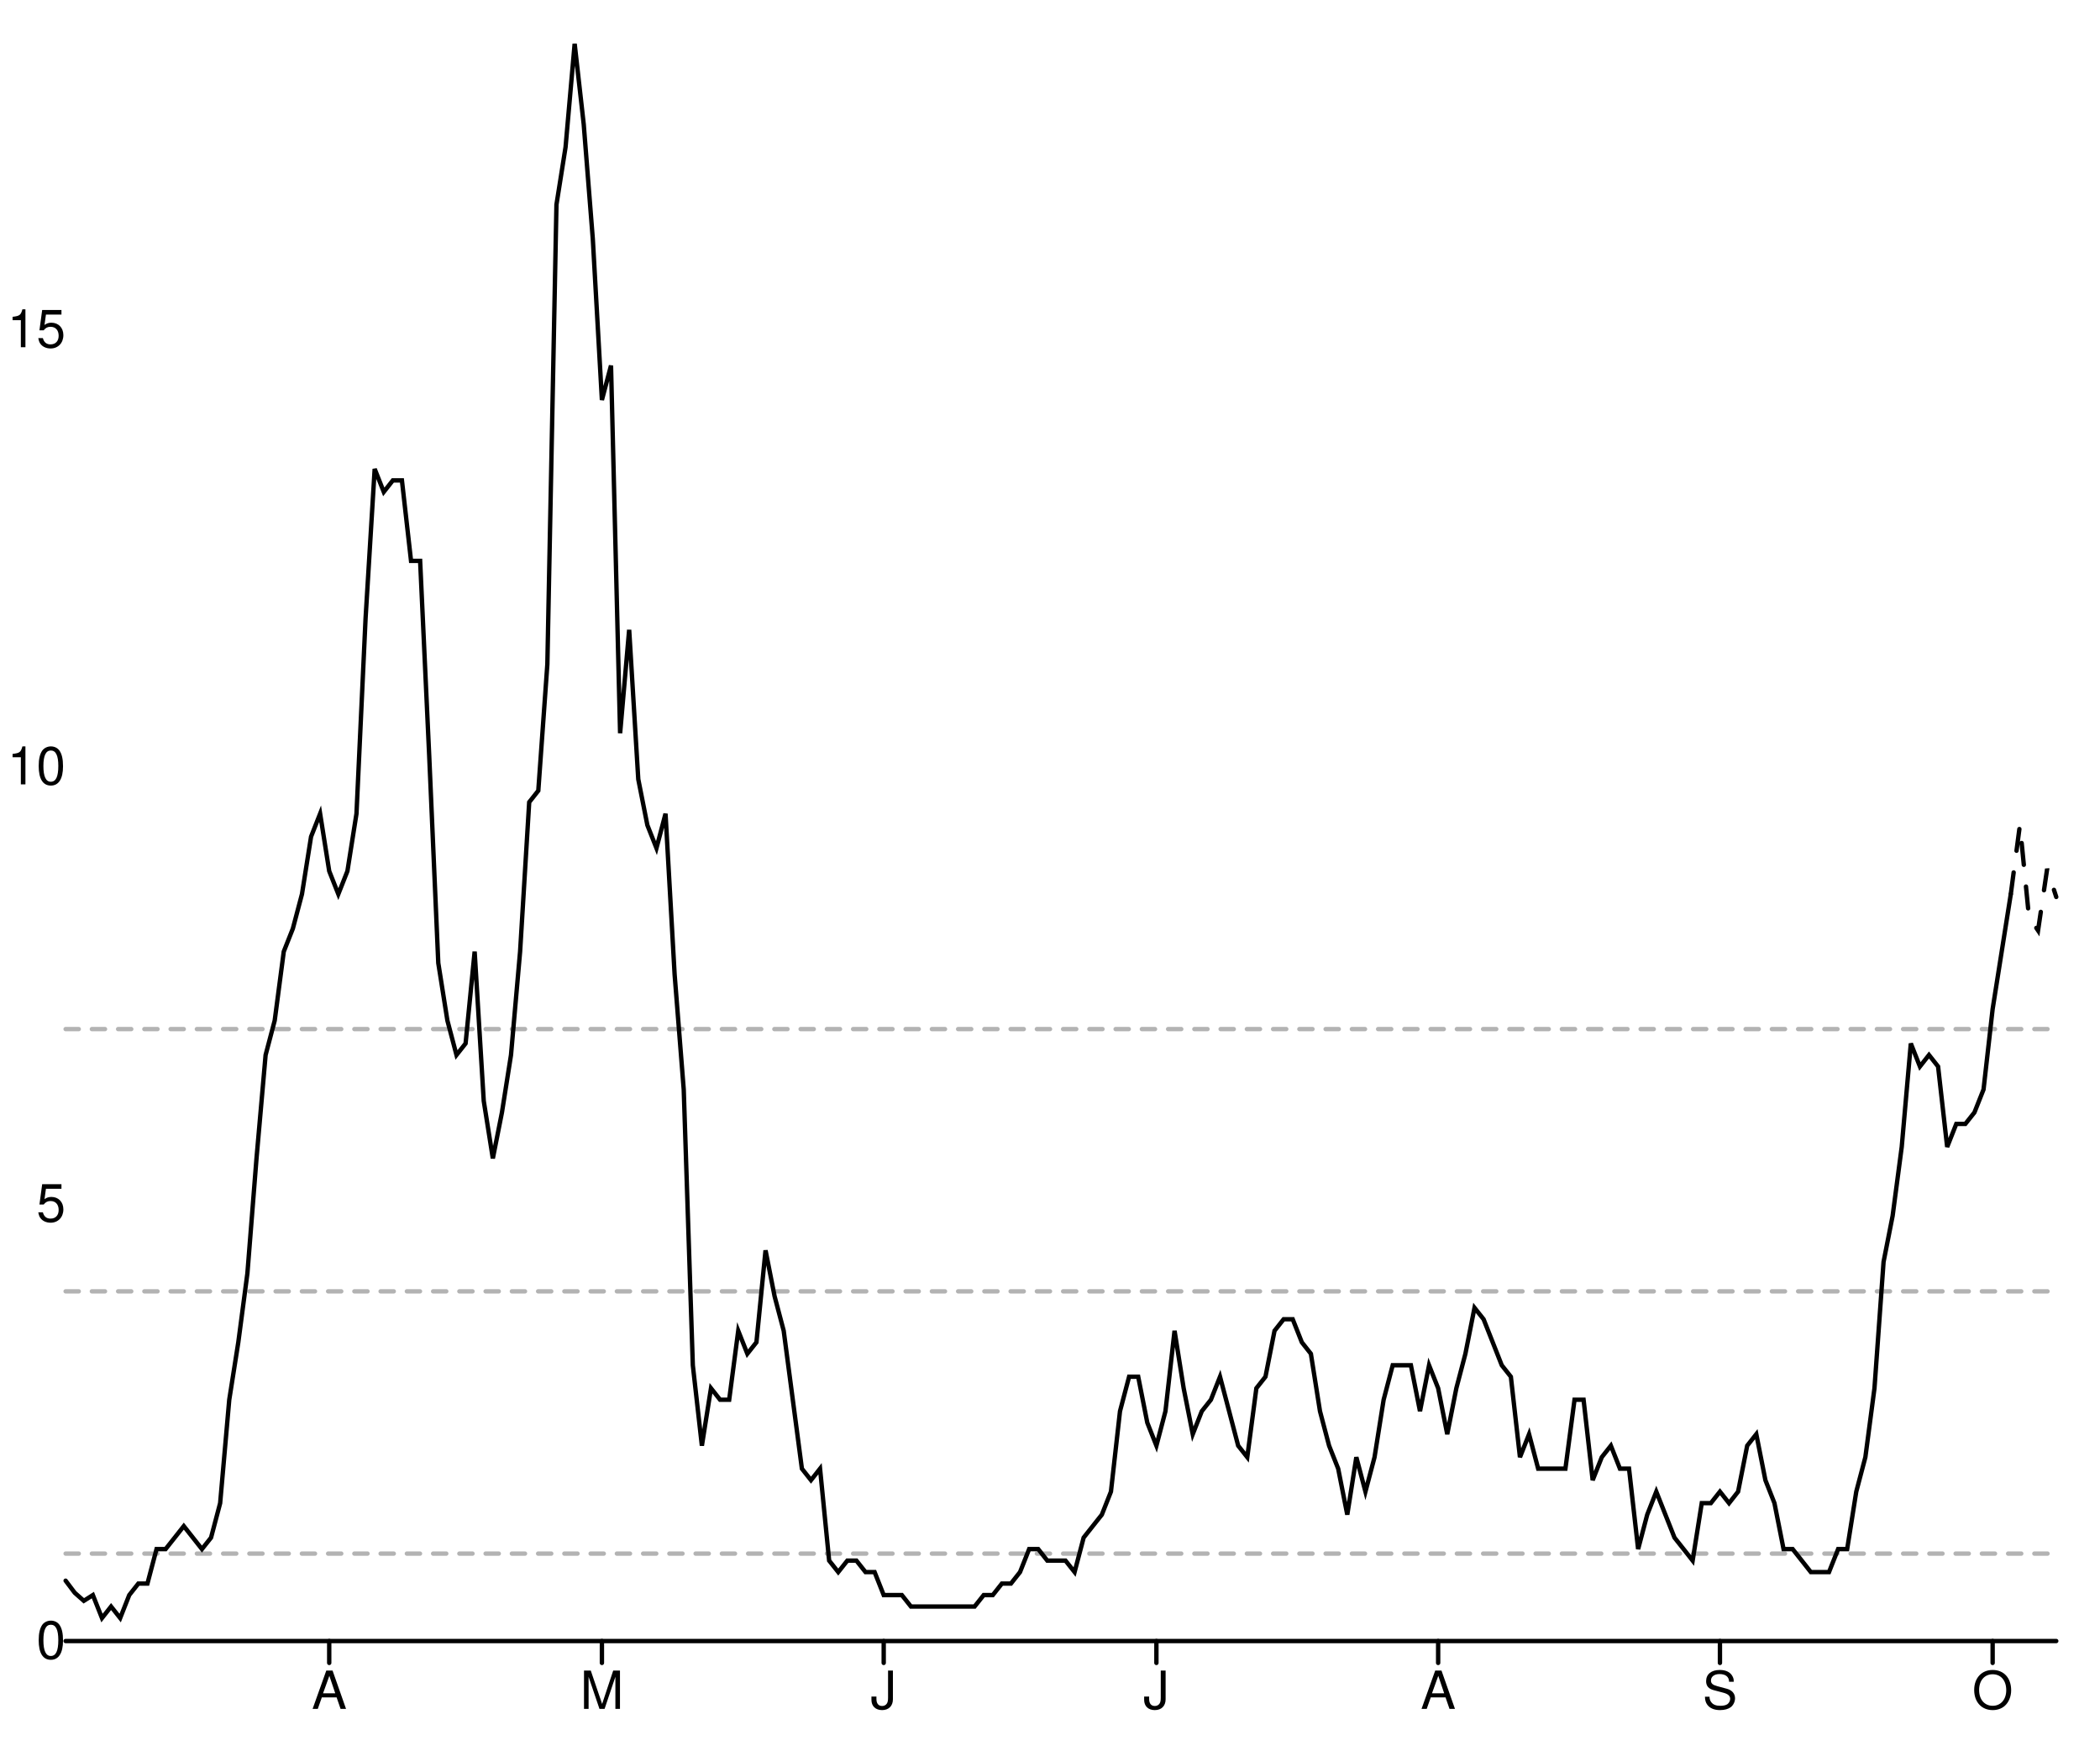
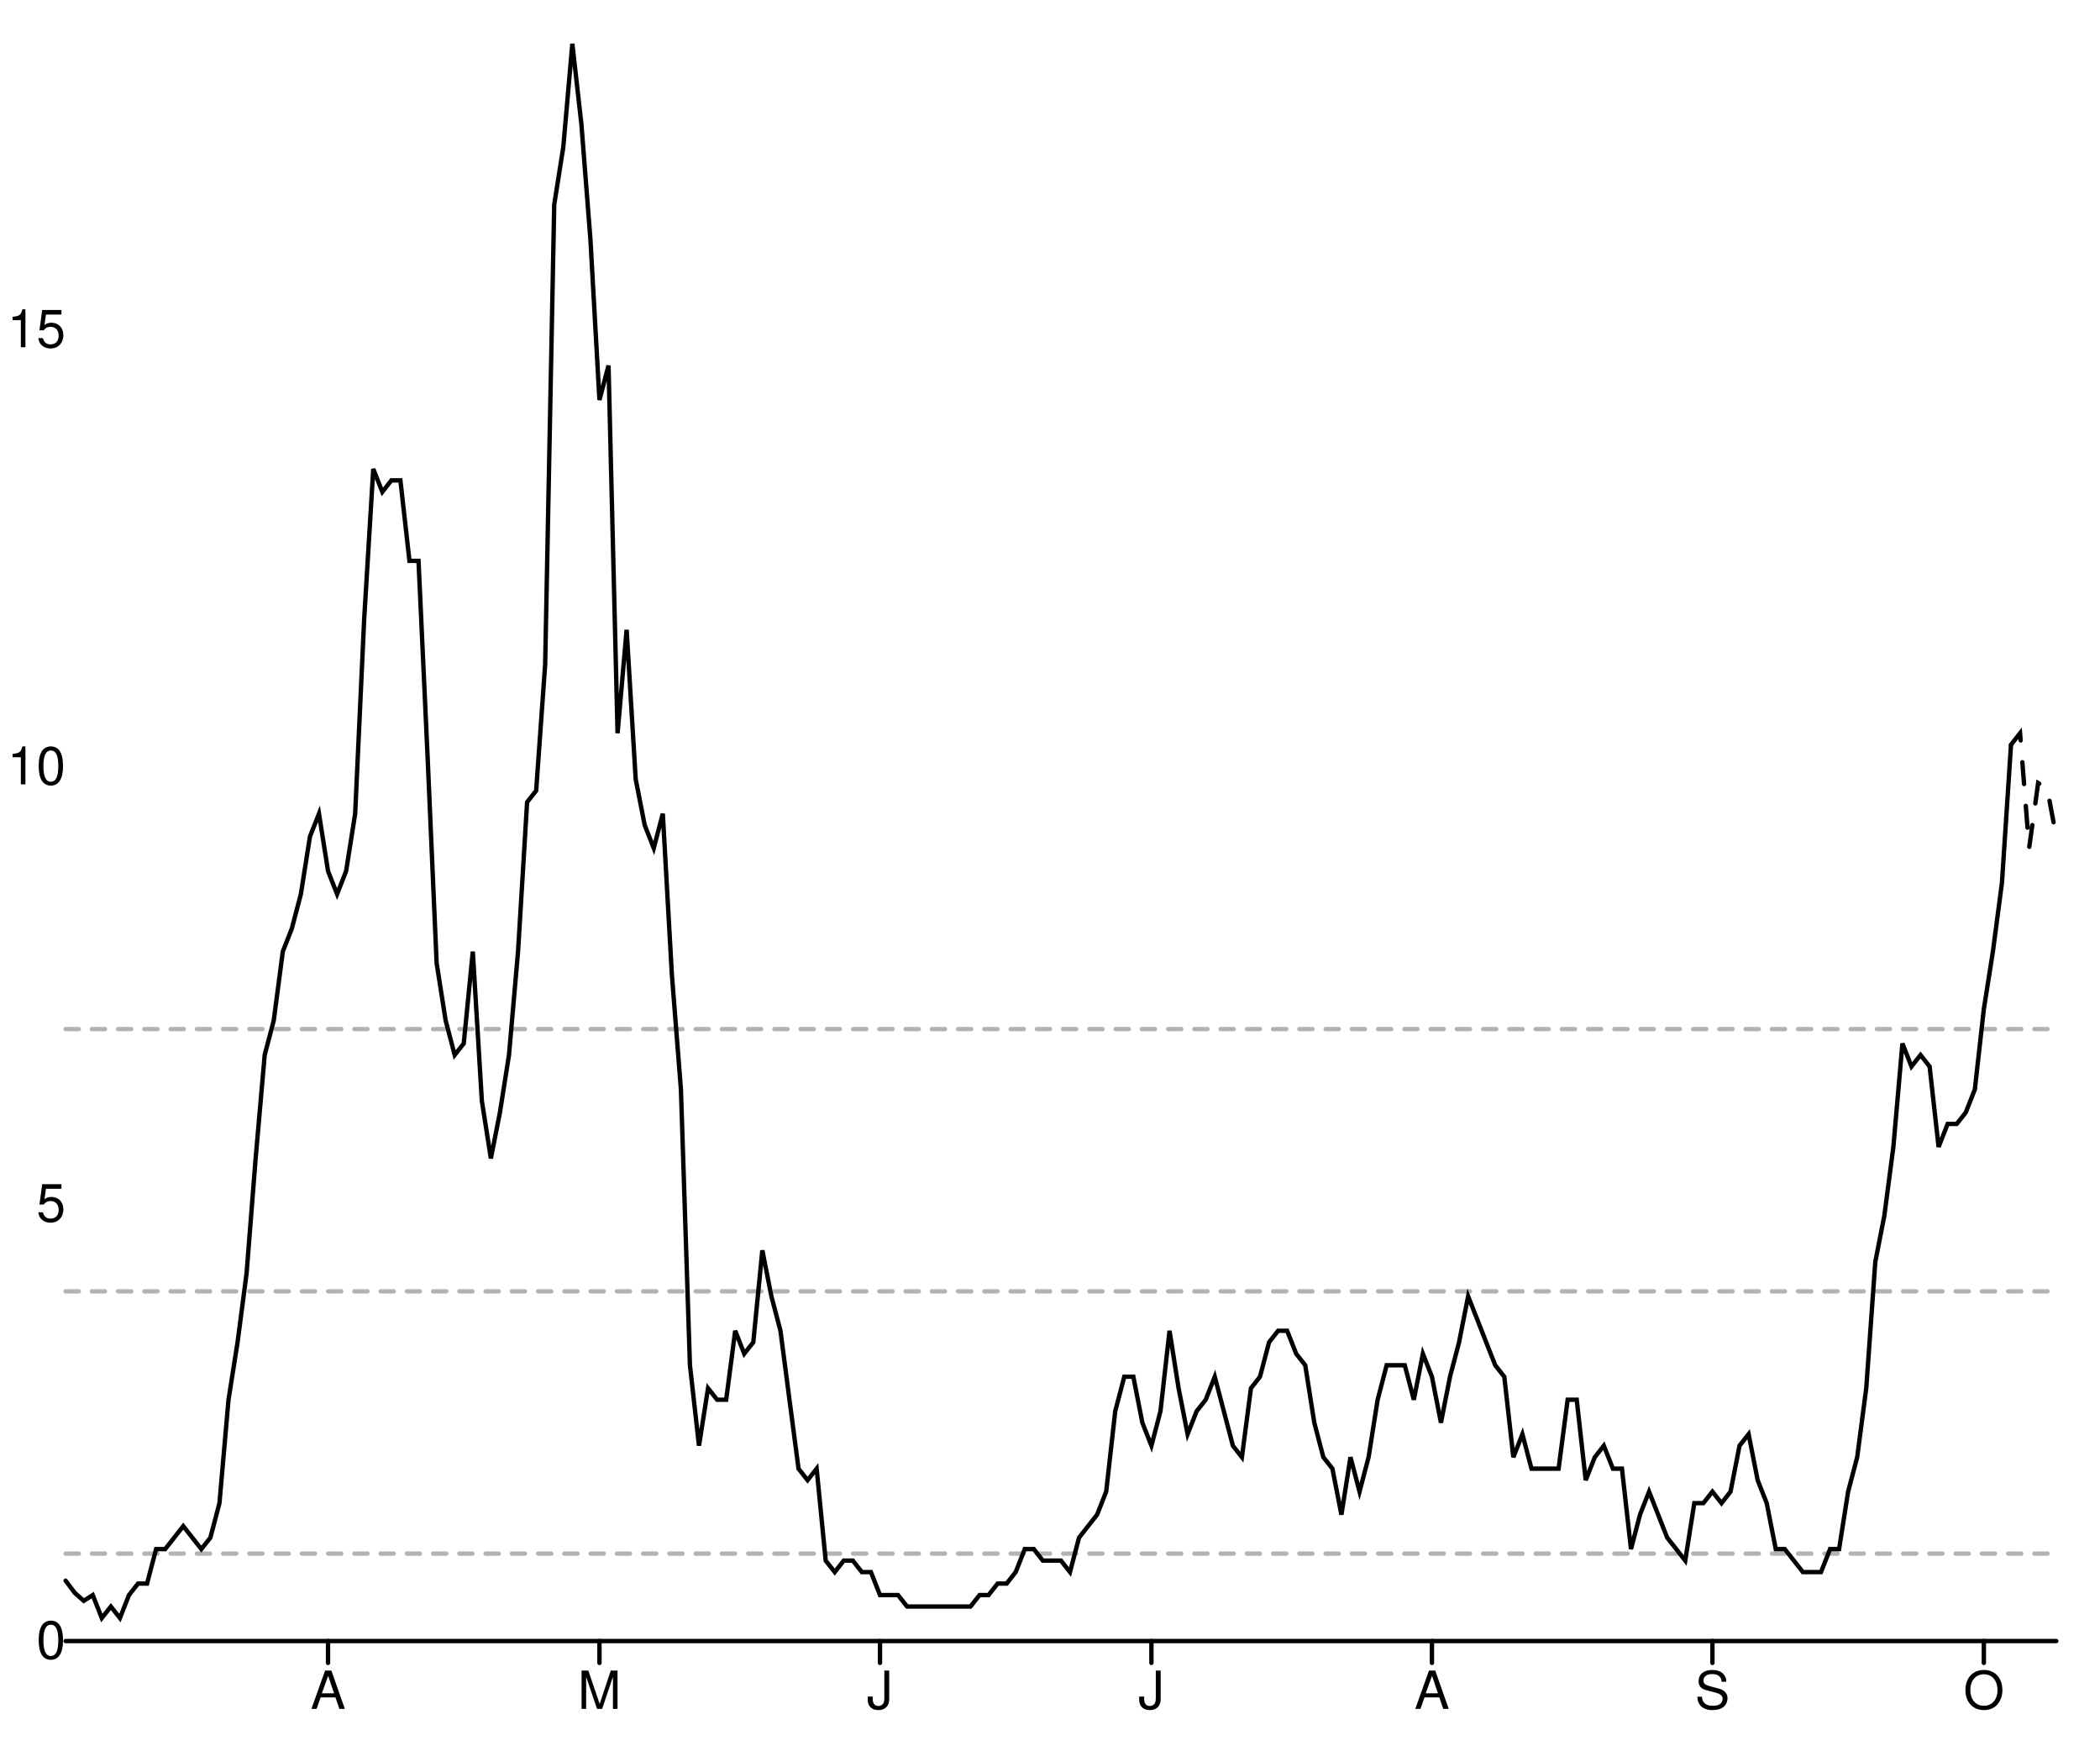
<svg xmlns="http://www.w3.org/2000/svg" width="480" height="400" viewBox="0 0 480 400" style="overflow:display" preserveAspectRatio="xMinYMin meet" overflow="visible">
  <defs>
    <style>
	.data-series path.line { fill-opacity: 0; stroke: black; }
	.data-series path.line.dotted { stroke-dasharray: 12 20 }
	.data-series circle { display: none; }
	.data-series:hover path.line, .data-series.on path.line { stroke-width: 1; }
	.data-series:hover circle, .data-series.on circle { display: inline; }
	.data-series circle:hover, .data-series circle.on { r: 1px!important; }
	.graph-grid { font-family: "Helvetica Neue",Helvetica,Arial,"Lucida Grande",sans-serif; }
	.graph-grid line { stroke: black; stroke-width: 1; stroke-linecap: round; }
	.graph-grid.graph-grid-x text { text-anchor: middle; dominant-baseline: hanging; transform: translateY(10px); }
	.graph-grid.graph-grid-y text { text-anchor: end; dominant-baseline: middle; transform: translateX(-10px); }
	</style>
  </defs>
  <g class="graph-grid graph-grid-y">
    <line x1="15.00" y1="375.00" x2="470.00" y2="375.00" data-left="15" />
    <text x="25" y="375" text-anchor="end">0</text>
    <text x="25" y="275.114" text-anchor="end">5</text>
    <text x="25" y="175.228" text-anchor="end">10</text>
    <text x="25" y="75.343" text-anchor="end">15</text>
    <text style="text-anchor:middle;dominant-baseline:hanging;font-weight:bold;transform: translateY(192.5px) rotate(-90deg);" />
  </g>
  <g class="graph-grid graph-grid-x">
-     <line class="tick" x1="75.25" y1="375.00" x2="75.25" y2="380.00" />
-     <text x="75.251" y="375" text-anchor="middle">A</text>
-     <line class="tick" x1="137.58" y1="375.00" x2="137.58" y2="380.00" />
-     <text x="137.58" y="375" text-anchor="middle">M</text>
-     <line class="tick" x1="201.99" y1="375.00" x2="201.99" y2="380.00" />
-     <text x="201.986" y="375" text-anchor="middle">J</text>
-     <line class="tick" x1="264.32" y1="375.00" x2="264.32" y2="380.00" />
-     <text x="264.315" y="375" text-anchor="middle">J</text>
-     <line class="tick" x1="328.72" y1="375.00" x2="328.72" y2="380.00" />
-     <text x="328.721" y="375" text-anchor="middle">A</text>
-     <line class="tick" x1="393.13" y1="375.00" x2="393.13" y2="380.00" />
-     <text x="393.128" y="375" text-anchor="middle">S</text>
-     <line class="tick" x1="455.46" y1="375.00" x2="455.46" y2="380.00" />
-     <text x="455.457" y="375" text-anchor="middle">O</text>
+     <line class="tick" x1="74.98" y1="375.00" x2="74.98" y2="380.00" />
+     <text x="74.977" y="375" text-anchor="middle">A</text>
+     <line class="tick" x1="137.02" y1="375.00" x2="137.02" y2="380.00" />
+     <text x="137.023" y="375" text-anchor="middle">M</text>
+     <line class="tick" x1="201.14" y1="375.00" x2="201.14" y2="380.00" />
+     <text x="201.136" y="375" text-anchor="middle">J</text>
+     <line class="tick" x1="263.18" y1="375.00" x2="263.18" y2="380.00" />
+     <text x="263.182" y="375" text-anchor="middle">J</text>
+     <line class="tick" x1="327.30" y1="375.00" x2="327.30" y2="380.00" />
+     <text x="327.295" y="375" text-anchor="middle">A</text>
+     <line class="tick" x1="391.41" y1="375.00" x2="391.41" y2="380.00" />
+     <text x="391.409" y="375" text-anchor="middle">S</text>
+     <line class="tick" x1="453.45" y1="375.00" x2="453.45" y2="380.00" />
+     <text x="453.455" y="375" text-anchor="middle">O</text>
    <text style="text-anchor:middle;dominant-baseline:hanging;font-weight:bold;transform: translateY(192.5px) rotate(-90deg);" />
  </g>
  <g data-series="widespread" class="data-series">
    <path d="M 15.00,235.16L 470.00,235.16" id="E07000028-level-0" class="line" stroke-width="1" stroke-linecap="round" stroke-dasharray="3,3" fill-opacity="0.3" opacity="0.3" />
  </g>
  <g data-series="substantial" class="data-series">
    <path d="M 15.00,295.09L 470.00,295.09" id="E07000028-level-1" class="line" stroke-width="1" stroke-linecap="round" stroke-dasharray="3,3" fill-opacity="0.3" opacity="0.3" />
  </g>
  <g data-series="moderate" class="data-series">
    <path d="M 15.00,355.02L 470.00,355.02" id="E07000028-level-2" class="line" stroke-width="1" stroke-linecap="round" stroke-dasharray="3,3" fill-opacity="0.3" opacity="0.3" />
  </g>
  <g data-series="new-cases" class="data-series">
-     <path d="M 15.00,361.21L 17.08,363.97L 19.16,365.81L 21.23,364.50L 23.31,369.75L 25.39,367.12L 27.47,369.75L 29.54,364.50L 31.62,361.87L 33.70,361.87L 35.78,353.99L 37.85,353.99L 39.93,351.37L 42.01,348.74L 44.09,351.37L 46.16,353.99L 48.24,351.37L 50.32,343.49L 52.40,319.86L 54.47,306.73L 56.55,290.97L 58.63,264.71L 60.71,241.08L 62.79,233.20L 64.86,217.45L 66.94,212.19L 69.02,204.32L 71.10,191.19L 73.17,185.94L 75.25,199.06L 77.33,204.32L 79.41,199.06L 81.48,185.94L 83.56,141.29L 85.64,107.16L 87.72,112.41L 89.79,109.78L 91.87,109.78L 93.95,128.17L 96.03,128.17L 98.11,172.81L 100.18,220.07L 102.26,233.20L 104.34,241.08L 106.42,238.45L 108.49,217.45L 110.57,251.58L 112.65,264.71L 114.73,254.21L 116.80,241.08L 118.88,217.45L 120.96,183.31L 123.04,180.68L 125.11,151.80L 127.19,46.76L 129.27,33.63L 131.35,10.00L 133.42,28.38L 135.50,54.64L 137.58,91.40L 139.66,83.53L 141.74,167.55L 143.81,143.92L 145.89,178.06L 147.97,188.56L 150.05,193.81L 152.12,185.94L 154.20,222.70L 156.28,248.96L 158.36,311.98L 160.43,330.36L 162.51,317.23L 164.59,319.86L 166.67,319.86L 168.74,304.10L 170.82,309.35L 172.90,306.73L 174.98,285.72L 177.05,296.22L 179.13,304.10L 181.21,319.86L 183.29,335.61L 185.37,338.24L 187.44,335.61L 189.52,356.62L 191.60,359.24L 193.68,356.62L 195.75,356.62L 197.83,359.24L 199.91,359.24L 201.99,364.50L 204.06,364.50L 206.14,364.50L 208.22,367.12L 210.30,367.12L 212.37,367.12L 214.45,367.12L 216.53,367.12L 218.61,367.12L 220.68,367.12L 222.76,367.12L 224.84,364.50L 226.92,364.50L 229.00,361.87L 231.07,361.87L 233.15,359.24L 235.23,353.99L 237.31,353.99L 239.38,356.62L 241.46,356.62L 243.54,356.62L 245.62,359.24L 247.69,351.37L 249.77,348.74L 251.85,346.12L 253.93,340.86L 256.00,322.48L 258.08,314.60L 260.16,314.60L 262.24,325.11L 264.32,330.36L 266.39,322.48L 268.47,304.10L 270.55,317.23L 272.63,327.73L 274.70,322.48L 276.78,319.86L 278.86,314.60L 280.94,322.48L 283.01,330.36L 285.09,332.99L 287.17,317.23L 289.25,314.60L 291.32,304.10L 293.40,301.47L 295.48,301.47L 297.56,306.73L 299.63,309.35L 301.71,322.48L 303.79,330.36L 305.87,335.61L 307.95,346.12L 310.02,332.99L 312.10,340.86L 314.18,332.99L 316.26,319.86L 318.33,311.98L 320.41,311.98L 322.49,311.98L 324.57,322.48L 326.64,311.98L 328.72,317.23L 330.80,327.73L 332.88,317.23L 334.95,309.35L 337.03,298.85L 339.11,301.47L 341.19,306.73L 343.26,311.98L 345.34,314.60L 347.42,332.99L 349.50,327.73L 351.58,335.61L 353.65,335.61L 355.73,335.61L 357.81,335.61L 359.89,319.86L 361.96,319.86L 364.04,338.24L 366.12,332.99L 368.20,330.36L 370.27,335.61L 372.35,335.61L 374.43,353.99L 376.51,346.12L 378.58,340.86L 380.66,346.12L 382.74,351.37L 384.82,353.99L 386.89,356.62L 388.97,343.49L 391.05,343.49L 393.13,340.86L 395.21,343.49L 397.28,340.86L 399.36,330.36L 401.44,327.73L 403.52,338.24L 405.59,343.49L 407.67,353.99L 409.75,353.99L 411.83,356.62L 413.90,359.24L 415.98,359.24L 418.06,359.24L 420.14,353.99L 422.21,353.99L 424.29,340.86L 426.37,332.99L 428.45,317.23L 430.53,288.35L 432.60,277.84L 434.68,262.09L 436.76,238.45L 438.84,243.71L 440.91,241.08L 442.99,243.71L 445.07,262.09L 447.15,256.83L 449.22,256.83L 451.30,254.21L 453.38,248.96L 455.46,230.58L 457.53,217.45L 459.61,204.32" id="New cases" class="line" stroke-width="1" stroke-linecap="round" />
+     <path d="M 15.00,361.21L 17.07,363.97L 19.14,365.81L 21.20,364.50L 23.27,369.75L 25.34,367.12L 27.41,369.75L 29.48,364.50L 31.55,361.87L 33.61,361.87L 35.68,353.99L 37.75,353.99L 39.82,351.37L 41.89,348.74L 43.95,351.37L 46.02,353.99L 48.09,351.37L 50.16,343.49L 52.23,319.86L 54.30,306.73L 56.36,290.97L 58.43,264.71L 60.50,241.08L 62.57,233.20L 64.64,217.45L 66.70,212.19L 68.77,204.32L 70.84,191.19L 72.91,185.94L 74.98,199.06L 77.05,204.32L 79.11,199.06L 81.18,185.94L 83.25,141.29L 85.32,107.16L 87.39,112.41L 89.45,109.78L 91.52,109.78L 93.59,128.17L 95.66,128.17L 97.73,172.81L 99.80,220.07L 101.86,233.20L 103.93,241.08L 106.00,238.45L 108.07,217.45L 110.14,251.58L 112.20,264.71L 114.27,254.21L 116.34,241.08L 118.41,217.45L 120.48,183.31L 122.55,180.68L 124.61,151.80L 126.68,46.76L 128.75,33.63L 130.82,10.00L 132.89,28.38L 134.95,54.64L 137.02,91.40L 139.09,83.53L 141.16,167.55L 143.23,143.92L 145.30,178.06L 147.36,188.56L 149.43,193.81L 151.50,185.94L 153.57,222.70L 155.64,248.96L 157.70,311.98L 159.77,330.36L 161.84,317.23L 163.91,319.86L 165.98,319.86L 168.05,304.10L 170.11,309.35L 172.18,306.73L 174.25,285.72L 176.32,296.22L 178.39,304.10L 180.45,319.86L 182.52,335.61L 184.59,338.24L 186.66,335.61L 188.73,356.62L 190.80,359.24L 192.86,356.62L 194.93,356.62L 197.00,359.24L 199.07,359.24L 201.14,364.50L 203.20,364.50L 205.27,364.50L 207.34,367.12L 209.41,367.12L 211.48,367.12L 213.55,367.12L 215.61,367.12L 217.68,367.12L 219.75,367.12L 221.82,367.12L 223.89,364.50L 225.95,364.50L 228.02,361.87L 230.09,361.87L 232.16,359.24L 234.23,353.99L 236.30,353.99L 238.36,356.62L 240.43,356.62L 242.50,356.62L 244.57,359.24L 246.64,351.37L 248.70,348.74L 250.77,346.12L 252.84,340.86L 254.91,322.48L 256.98,314.60L 259.05,314.60L 261.11,325.11L 263.18,330.36L 265.25,322.48L 267.32,304.10L 269.39,317.23L 271.45,327.73L 273.52,322.48L 275.59,319.86L 277.66,314.60L 279.73,322.48L 281.80,330.36L 283.86,332.99L 285.93,317.23L 288.00,314.60L 290.07,306.73L 292.14,304.10L 294.20,304.10L 296.27,309.35L 298.34,311.98L 300.41,325.11L 302.48,332.99L 304.55,335.61L 306.61,346.12L 308.68,332.99L 310.75,340.86L 312.82,332.99L 314.89,319.86L 316.95,311.98L 319.02,311.98L 321.09,311.98L 323.16,319.86L 325.23,309.35L 327.30,314.60L 329.36,325.11L 331.43,314.60L 333.50,306.73L 335.57,296.22L 337.64,301.47L 339.70,306.73L 341.77,311.98L 343.84,314.60L 345.91,332.99L 347.98,327.73L 350.05,335.61L 352.11,335.61L 354.18,335.61L 356.25,335.61L 358.32,319.86L 360.39,319.86L 362.45,338.24L 364.52,332.99L 366.59,330.36L 368.66,335.61L 370.73,335.61L 372.80,353.99L 374.86,346.12L 376.93,340.86L 379.00,346.12L 381.07,351.37L 383.14,353.99L 385.20,356.62L 387.27,343.49L 389.34,343.49L 391.41,340.86L 393.48,343.49L 395.55,340.86L 397.61,330.36L 399.68,327.73L 401.75,338.24L 403.82,343.49L 405.89,353.99L 407.95,353.99L 410.02,356.62L 412.09,359.24L 414.16,359.24L 416.23,359.24L 418.30,353.99L 420.36,353.99L 422.43,340.86L 424.50,332.99L 426.57,317.23L 428.64,288.35L 430.70,277.84L 432.77,262.09L 434.84,238.45L 436.91,243.71L 438.98,241.08L 441.05,243.71L 443.11,262.09L 445.18,256.83L 447.25,256.83L 449.32,254.21L 451.39,248.96L 453.45,230.58L 455.52,217.45L 457.59,201.69L 459.66,170.18" id="New cases" class="line" stroke-width="1" stroke-linecap="round" />
  </g>
  <g data-series="recent-cases" class="data-series">
-     <path d="M 459.61,204.32L 461.69,188.56L 463.77,209.57L 465.84,212.63L 467.92,198.54L 470.00,204.97" id="Recent cases" class="line" stroke-width="1" stroke-linecap="round" stroke-dasharray="5,5" />
+     <path d="M 459.66,170.18L 461.73,167.55L 463.80,193.81L 465.86,178.93L 467.93,180.16L 470.00,191.19" id="Recent cases" class="line" stroke-width="1" stroke-linecap="round" stroke-dasharray="5,5" />
  </g>
</svg>
